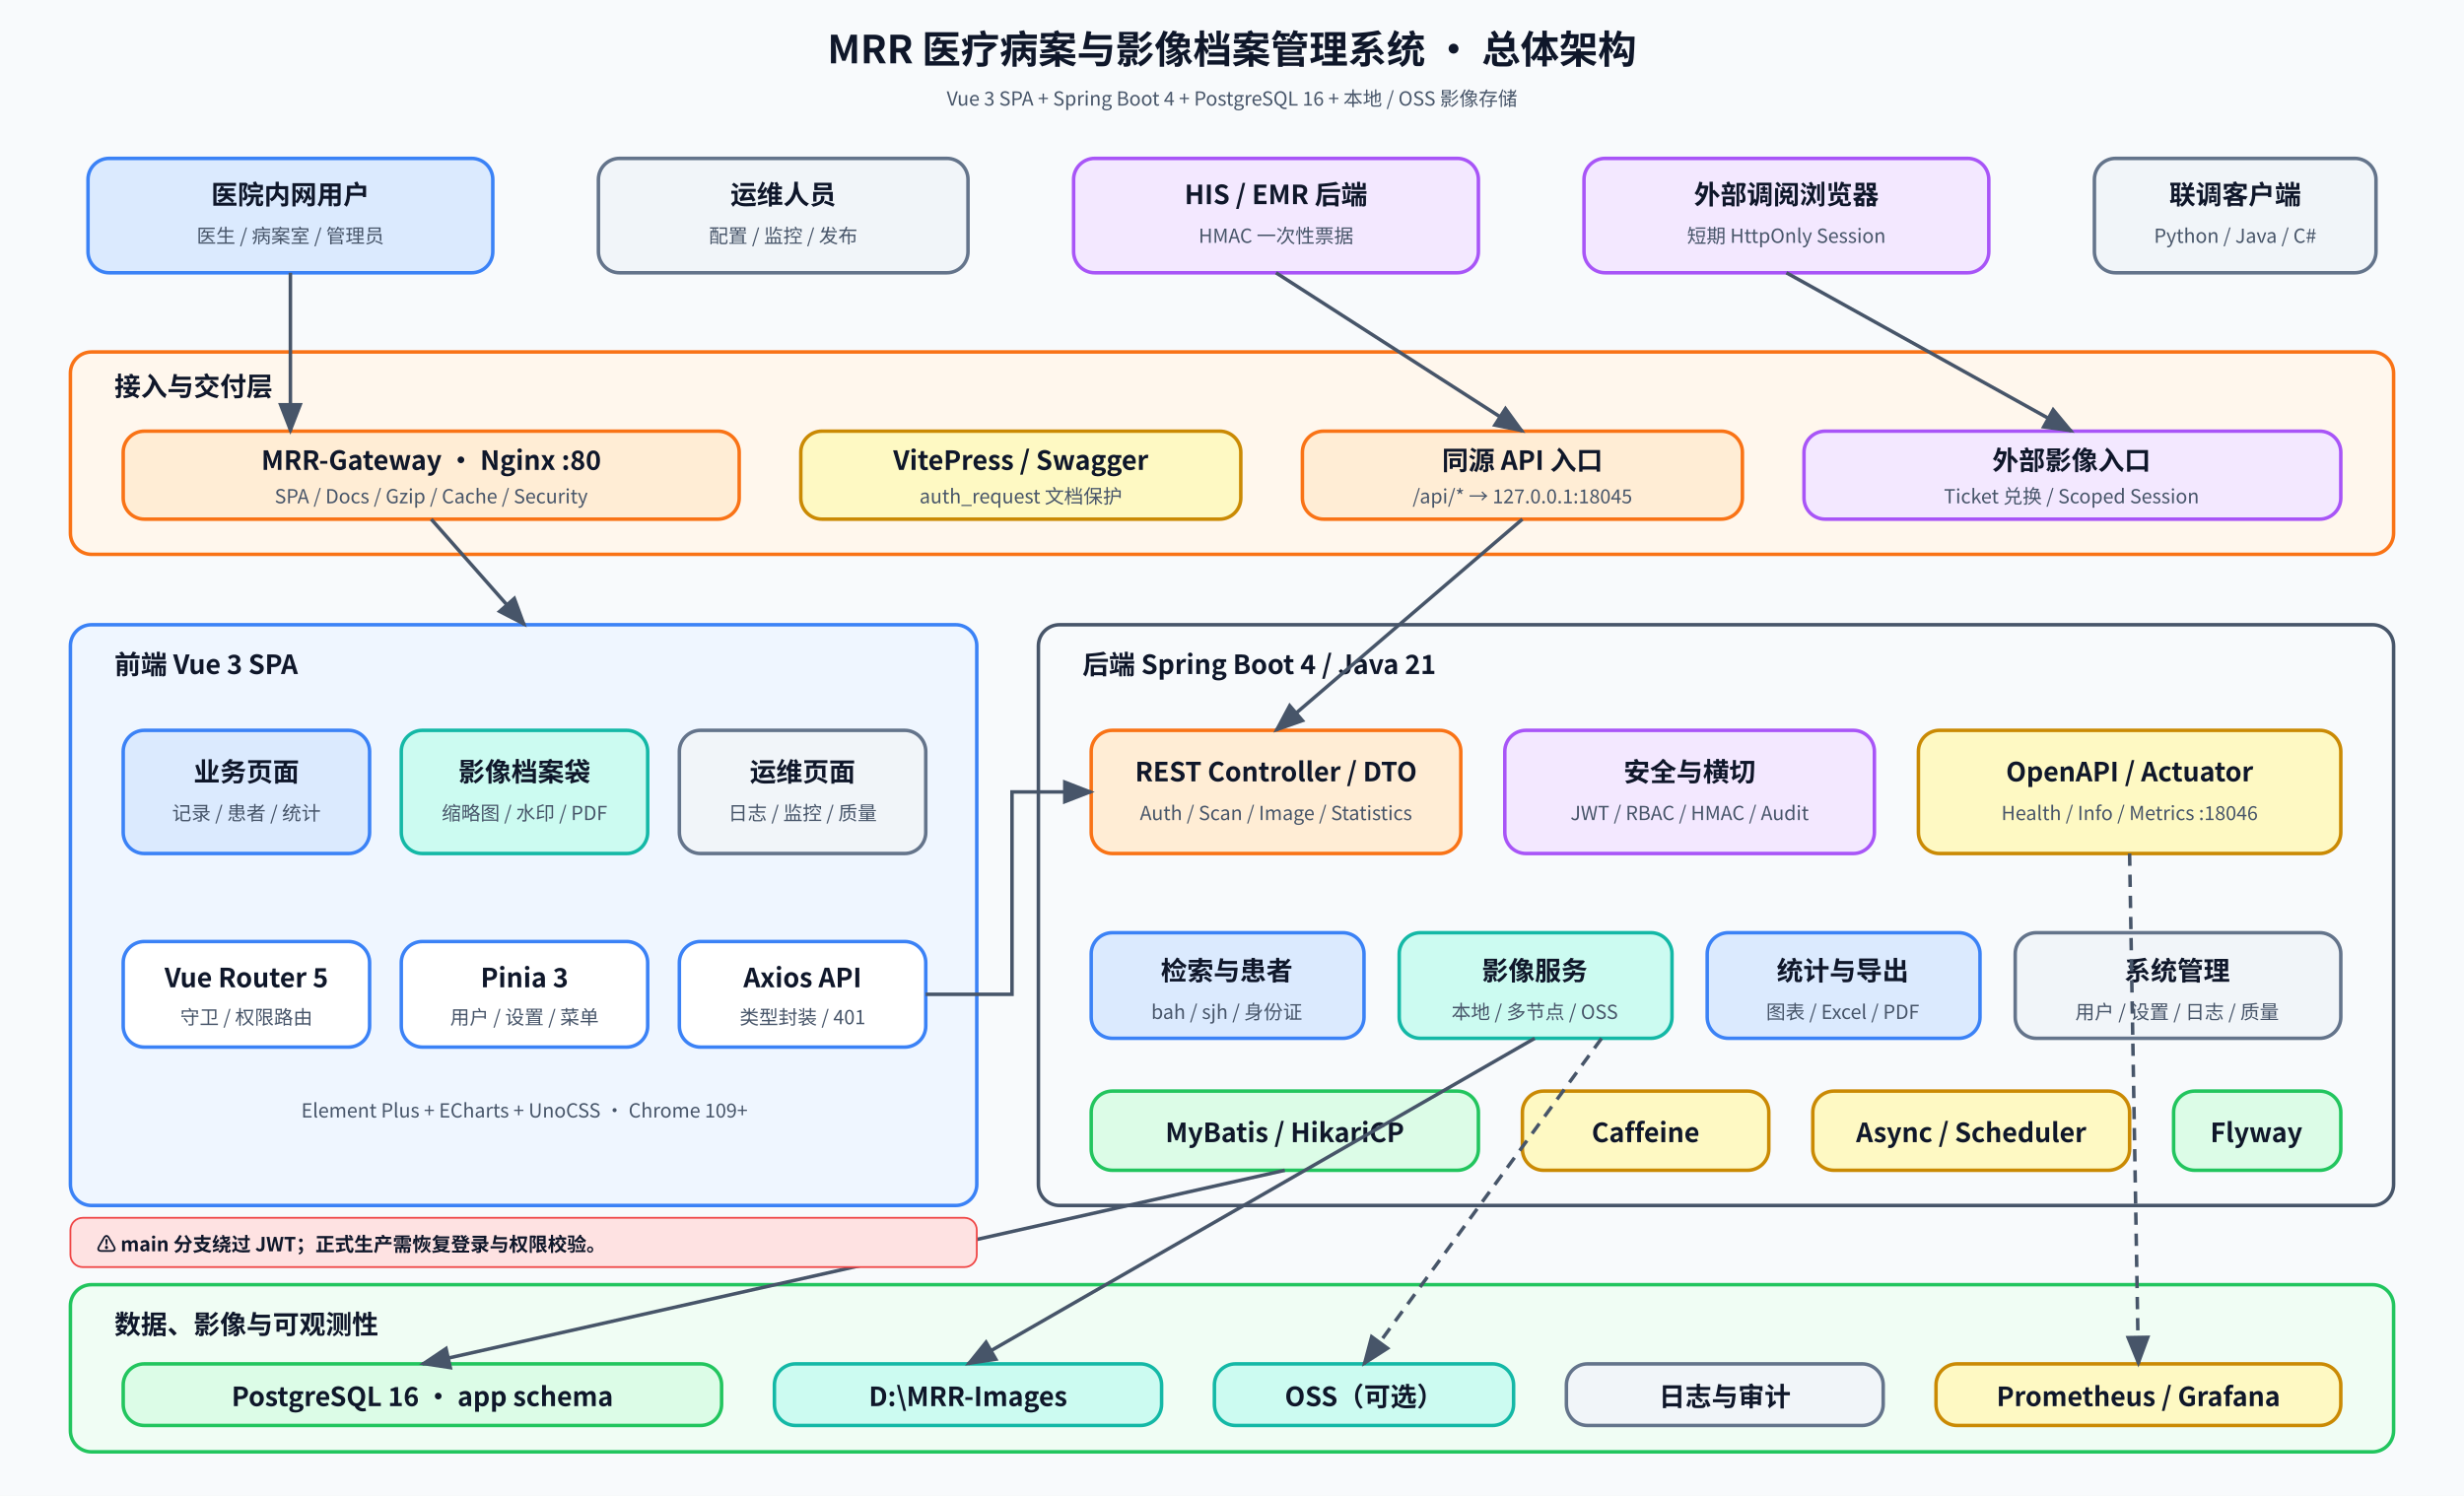
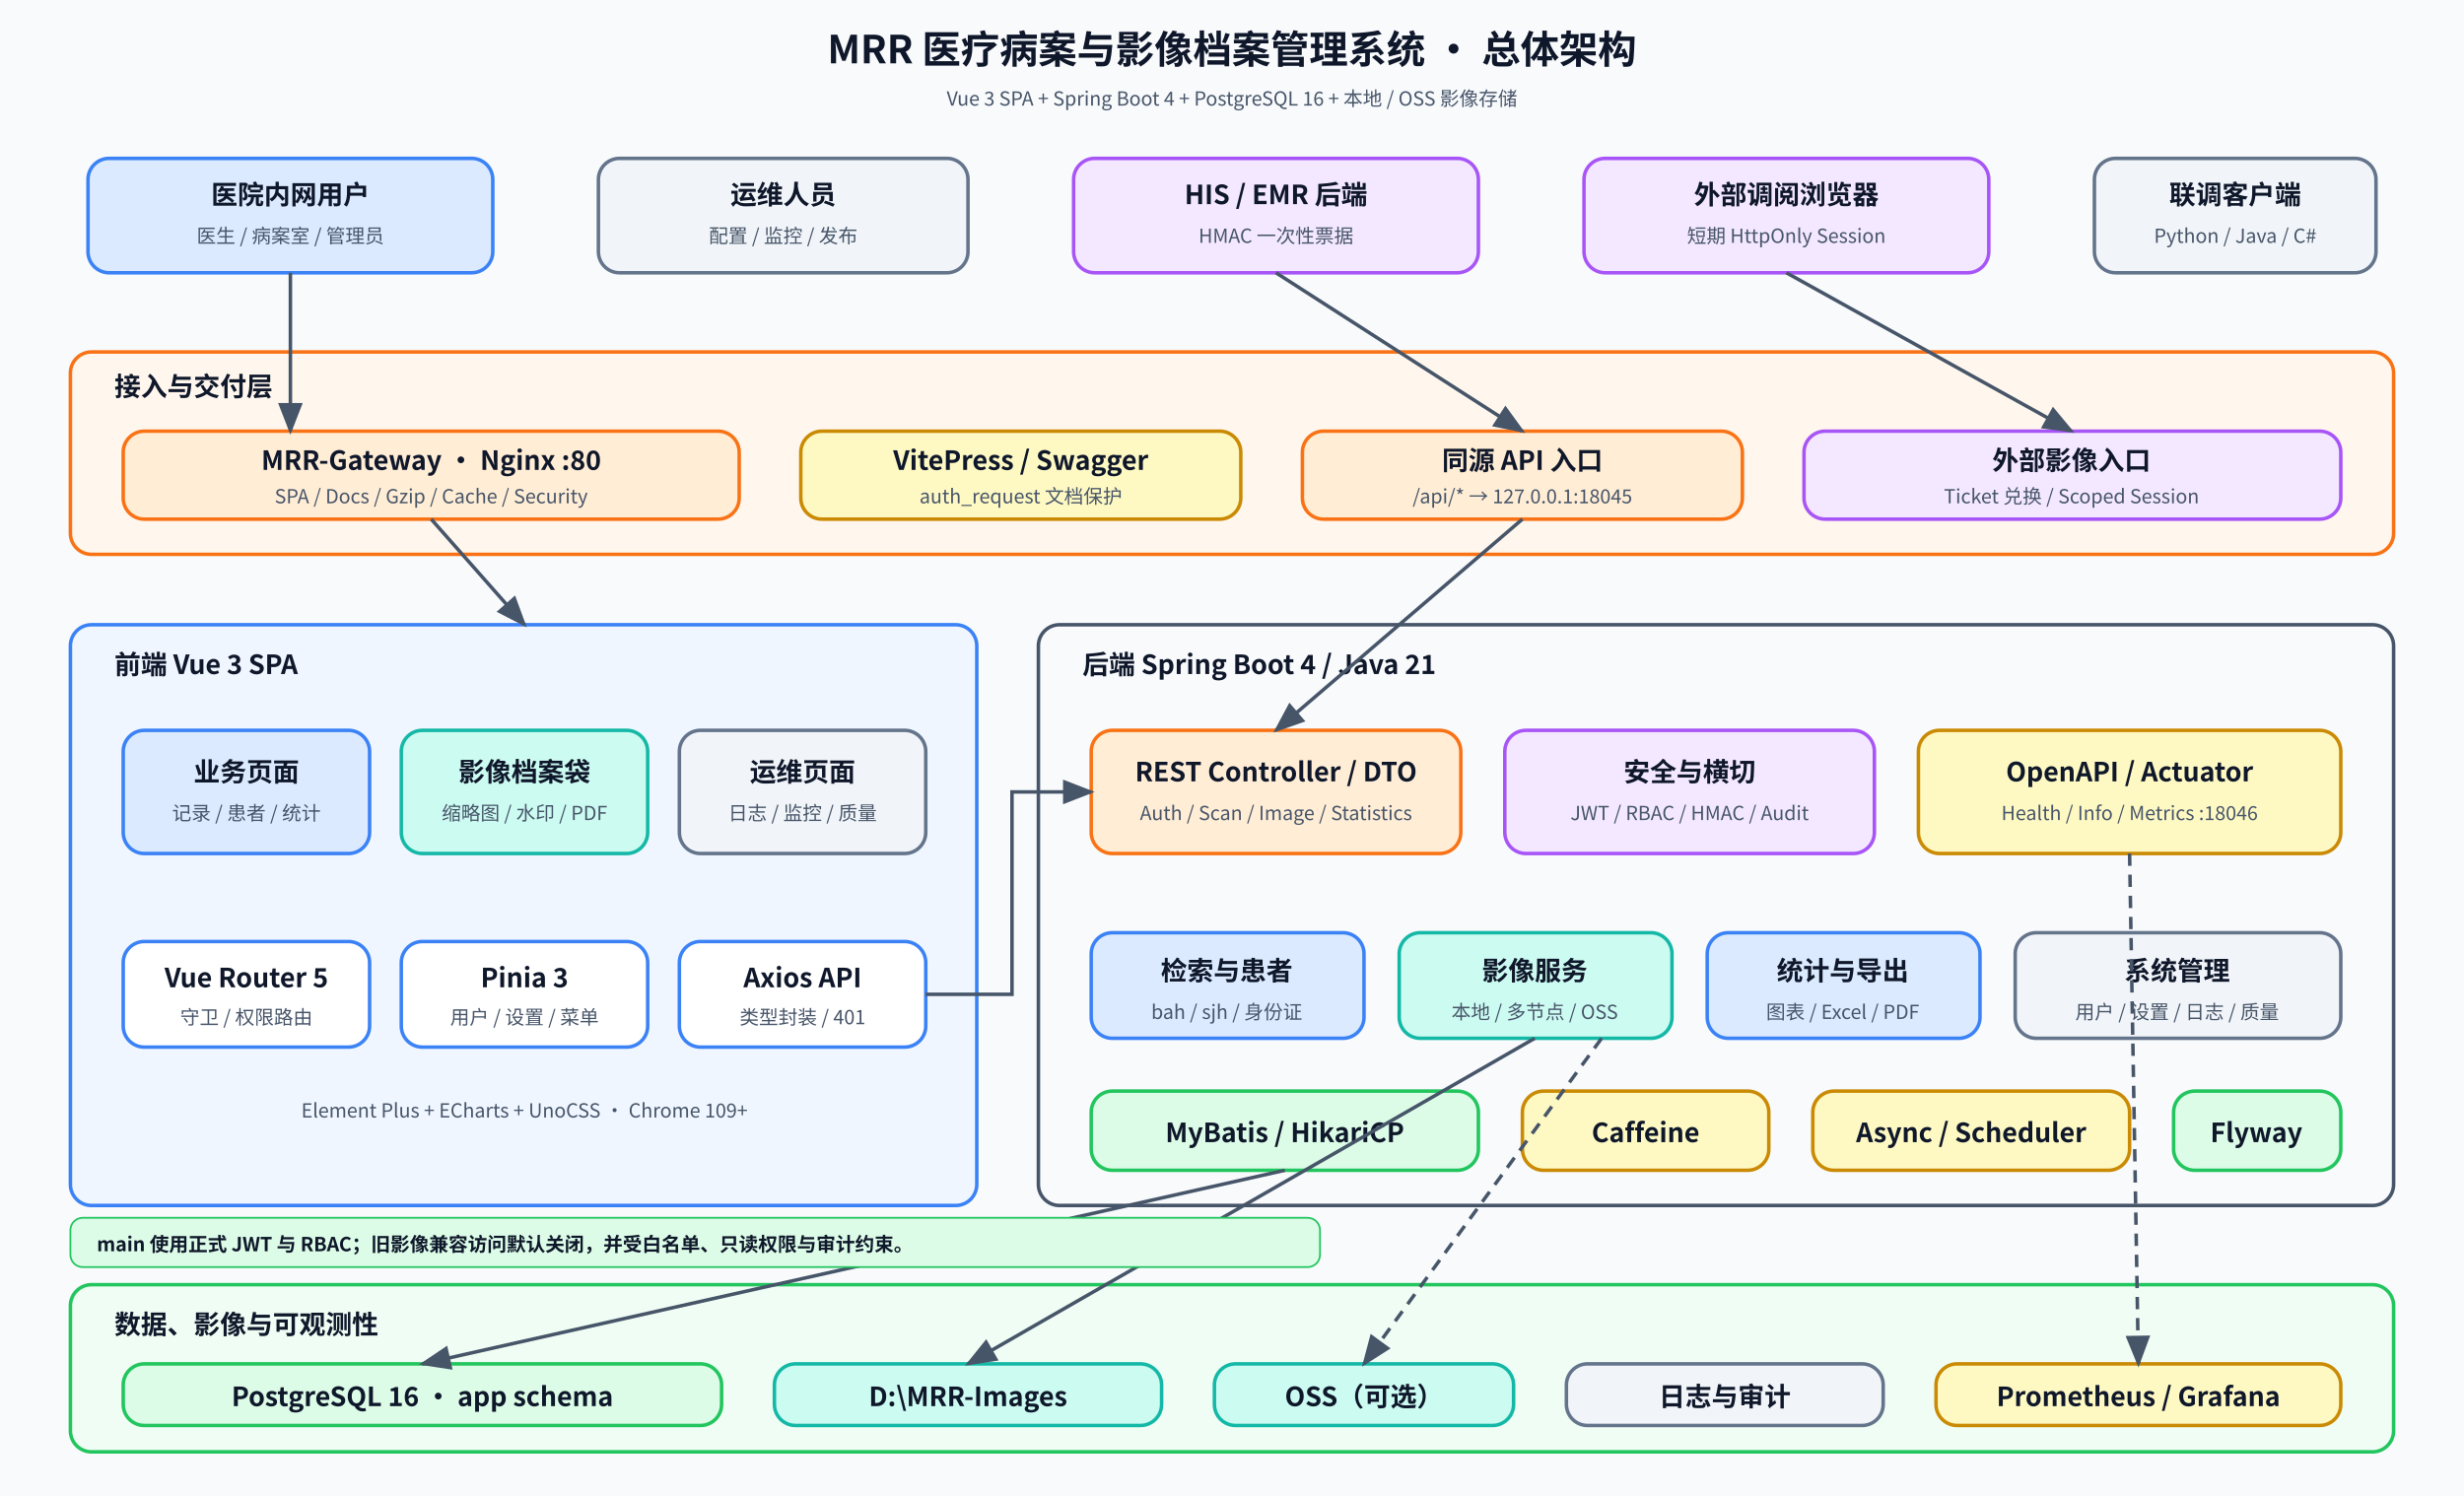
<svg xmlns="http://www.w3.org/2000/svg" width="1400" height="850" viewBox="0 0 1400 850">
  <defs>
    <marker id="a" markerWidth="9" markerHeight="7" refX="8" refY="3.5" orient="auto">
      <path d="M0 0L9 3.5 0 7Z" fill="#475569" />
    </marker>
    <style>text{font-family:"Noto Sans CJK SC","Microsoft YaHei",sans-serif;fill:#0f172a}.t{font-size:22px;font-weight:700}.h{font-size:15px;font-weight:700}.s{font-size:11px;fill:#475569}.e{stroke:#475569;stroke-width:2;fill:none;marker-end:url(#a)}.d{stroke-dasharray:7 5}.b{rx:12;stroke-width:2}</style>
  </defs>
  <rect width="1400" height="850" fill="#f8fafc" />
  <text class="t" x="700" y="36" text-anchor="middle">MRR 医疗病案与影像档案管理系统 · 总体架构</text>
  <text class="s" x="700" y="60" text-anchor="middle">Vue 3 SPA + Spring Boot 4 + PostgreSQL 16 + 本地 / OSS 影像存储</text>
  <g>
    <rect class="b" x="50" y="90" width="230" height="65" fill="#dbeafe" stroke="#3b82f6" />
    <text class="h" x="165" y="116" text-anchor="middle">医院内网用户</text>
    <text class="s" x="165" y="138" text-anchor="middle">医生 / 病案室 / 管理员</text>
  </g>
  <g>
    <rect class="b" x="340" y="90" width="210" height="65" fill="#f1f5f9" stroke="#64748b" />
    <text class="h" x="445" y="116" text-anchor="middle">运维人员</text>
    <text class="s" x="445" y="138" text-anchor="middle">配置 / 监控 / 发布</text>
  </g>
  <g>
    <rect class="b" x="610" y="90" width="230" height="65" fill="#f3e8ff" stroke="#a855f7" />
    <text class="h" x="725" y="116" text-anchor="middle">HIS / EMR 后端</text>
    <text class="s" x="725" y="138" text-anchor="middle">HMAC 一次性票据</text>
  </g>
  <g>
    <rect class="b" x="900" y="90" width="230" height="65" fill="#f3e8ff" stroke="#a855f7" />
    <text class="h" x="1015" y="116" text-anchor="middle">外部调阅浏览器</text>
    <text class="s" x="1015" y="138" text-anchor="middle">短期 HttpOnly Session</text>
  </g>
  <g>
    <rect class="b" x="1190" y="90" width="160" height="65" fill="#f1f5f9" stroke="#64748b" />
    <text class="h" x="1270" y="116" text-anchor="middle">联调客户端</text>
    <text class="s" x="1270" y="138" text-anchor="middle">Python / Java / C#</text>
  </g>
  <rect class="b" x="40" y="200" width="1320" height="115" fill="#fff7ed" stroke="#f97316" />
  <text class="h" x="65" y="225">接入与交付层</text>
  <g>
    <rect class="b" x="70" y="245" width="350" height="50" fill="#ffedd5" stroke="#f97316" />
    <text class="h" x="245" y="267" text-anchor="middle">MRR-Gateway · Nginx :80</text>
    <text class="s" x="245" y="286" text-anchor="middle">SPA / Docs / Gzip / Cache / Security</text>
  </g>
  <g>
    <rect class="b" x="455" y="245" width="250" height="50" fill="#fef9c3" stroke="#ca8a04" />
    <text class="h" x="580" y="267" text-anchor="middle">VitePress / Swagger</text>
    <text class="s" x="580" y="286" text-anchor="middle">auth_request 文档保护</text>
  </g>
  <g>
    <rect class="b" x="740" y="245" width="250" height="50" fill="#ffedd5" stroke="#f97316" />
    <text class="h" x="865" y="267" text-anchor="middle">同源 API 入口</text>
    <text class="s" x="865" y="286" text-anchor="middle">/api/* → 127.0.0.1:18045</text>
  </g>
  <g>
    <rect class="b" x="1025" y="245" width="305" height="50" fill="#f3e8ff" stroke="#a855f7" />
    <text class="h" x="1177" y="267" text-anchor="middle">外部影像入口</text>
    <text class="s" x="1177" y="286" text-anchor="middle">Ticket 兑换 / Scoped Session</text>
  </g>
  <rect class="b" x="40" y="355" width="515" height="330" fill="#eff6ff" stroke="#3b82f6" />
  <text class="h" x="65" y="383">前端 Vue 3 SPA</text>
  <g>
    <rect class="b" x="70" y="415" width="140" height="70" fill="#dbeafe" stroke="#3b82f6" />
    <text class="h" x="140" y="444" text-anchor="middle">业务页面</text>
    <text class="s" x="140" y="466" text-anchor="middle">记录 / 患者 / 统计</text>
  </g>
  <g>
    <rect class="b" x="228" y="415" width="140" height="70" fill="#ccfbf1" stroke="#14b8a6" />
    <text class="h" x="298" y="444" text-anchor="middle">影像档案袋</text>
    <text class="s" x="298" y="466" text-anchor="middle">缩略图 / 水印 / PDF</text>
  </g>
  <g>
    <rect class="b" x="386" y="415" width="140" height="70" fill="#f1f5f9" stroke="#64748b" />
    <text class="h" x="456" y="444" text-anchor="middle">运维页面</text>
    <text class="s" x="456" y="466" text-anchor="middle">日志 / 监控 / 质量</text>
  </g>
  <g>
    <rect class="b" x="70" y="535" width="140" height="60" fill="#fff" stroke="#3b82f6" />
    <text class="h" x="140" y="561" text-anchor="middle">Vue Router 5</text>
    <text class="s" x="140" y="582" text-anchor="middle">守卫 / 权限路由</text>
  </g>
  <g>
    <rect class="b" x="228" y="535" width="140" height="60" fill="#fff" stroke="#3b82f6" />
    <text class="h" x="298" y="561" text-anchor="middle">Pinia 3</text>
    <text class="s" x="298" y="582" text-anchor="middle">用户 / 设置 / 菜单</text>
  </g>
  <g>
    <rect class="b" x="386" y="535" width="140" height="60" fill="#fff" stroke="#3b82f6" />
    <text class="h" x="456" y="561" text-anchor="middle">Axios API</text>
    <text class="s" x="456" y="582" text-anchor="middle">类型封装 / 401</text>
  </g>
  <text class="s" x="298" y="635" text-anchor="middle">Element Plus + ECharts + UnoCSS · Chrome 109+</text>
  <rect class="b" x="590" y="355" width="770" height="330" fill="#f8fafc" stroke="#475569" />
  <text class="h" x="615" y="383">后端 Spring Boot 4 / Java 21</text>
  <g>
    <rect class="b" x="620" y="415" width="210" height="70" fill="#ffedd5" stroke="#f97316" />
    <text class="h" x="725" y="444" text-anchor="middle">REST Controller / DTO</text>
    <text class="s" x="725" y="466" text-anchor="middle">Auth / Scan / Image / Statistics</text>
  </g>
  <g>
    <rect class="b" x="855" y="415" width="210" height="70" fill="#f3e8ff" stroke="#a855f7" />
    <text class="h" x="960" y="444" text-anchor="middle">安全与横切</text>
    <text class="s" x="960" y="466" text-anchor="middle">JWT / RBAC / HMAC / Audit</text>
  </g>
  <g>
    <rect class="b" x="1090" y="415" width="240" height="70" fill="#fef9c3" stroke="#ca8a04" />
    <text class="h" x="1210" y="444" text-anchor="middle">OpenAPI / Actuator</text>
    <text class="s" x="1210" y="466" text-anchor="middle">Health / Info / Metrics :18046</text>
  </g>
  <g>
    <rect class="b" x="620" y="530" width="155" height="60" fill="#dbeafe" stroke="#3b82f6" />
    <text class="h" x="697" y="557" text-anchor="middle">检索与患者</text>
    <text class="s" x="697" y="579" text-anchor="middle">bah / sjh / 身份证</text>
  </g>
  <g>
    <rect class="b" x="795" y="530" width="155" height="60" fill="#ccfbf1" stroke="#14b8a6" />
    <text class="h" x="872" y="557" text-anchor="middle">影像服务</text>
    <text class="s" x="872" y="579" text-anchor="middle">本地 / 多节点 / OSS</text>
  </g>
  <g>
    <rect class="b" x="970" y="530" width="155" height="60" fill="#dbeafe" stroke="#3b82f6" />
    <text class="h" x="1047" y="557" text-anchor="middle">统计与导出</text>
    <text class="s" x="1047" y="579" text-anchor="middle">图表 / Excel / PDF</text>
  </g>
  <g>
    <rect class="b" x="1145" y="530" width="185" height="60" fill="#f1f5f9" stroke="#64748b" />
    <text class="h" x="1237" y="557" text-anchor="middle">系统管理</text>
    <text class="s" x="1237" y="579" text-anchor="middle">用户 / 设置 / 日志 / 质量</text>
  </g>
  <g>
    <rect class="b" x="620" y="620" width="220" height="45" fill="#dcfce7" stroke="#22c55e" />
    <text class="h" x="730" y="649" text-anchor="middle">MyBatis / HikariCP</text>
  </g>
  <g>
    <rect class="b" x="865" y="620" width="140" height="45" fill="#fef9c3" stroke="#ca8a04" />
    <text class="h" x="935" y="649" text-anchor="middle">Caffeine</text>
  </g>
  <g>
    <rect class="b" x="1030" y="620" width="180" height="45" fill="#fef9c3" stroke="#ca8a04" />
    <text class="h" x="1120" y="649" text-anchor="middle">Async / Scheduler</text>
  </g>
  <g>
    <rect class="b" x="1235" y="620" width="95" height="45" fill="#dcfce7" stroke="#22c55e" />
    <text class="h" x="1282" y="649" text-anchor="middle">Flyway</text>
  </g>
  <rect class="b" x="40" y="730" width="1320" height="95" fill="#f0fdf4" stroke="#22c55e" />
  <text class="h" x="65" y="758">数据、影像与可观测性</text>
  <g>
    <rect class="b" x="70" y="775" width="340" height="35" fill="#dcfce7" stroke="#22c55e" />
    <text class="h" x="240" y="799" text-anchor="middle">PostgreSQL 16 · app schema</text>
  </g>
  <g>
    <rect class="b" x="440" y="775" width="220" height="35" fill="#ccfbf1" stroke="#14b8a6" />
    <text class="h" x="550" y="799" text-anchor="middle">D:\MRR-Images</text>
  </g>
  <g>
    <rect class="b" x="690" y="775" width="170" height="35" fill="#ccfbf1" stroke="#14b8a6" />
    <text class="h" x="775" y="799" text-anchor="middle">OSS（可选）</text>
  </g>
  <g>
    <rect class="b" x="890" y="775" width="180" height="35" fill="#f1f5f9" stroke="#64748b" />
    <text class="h" x="980" y="799" text-anchor="middle">日志与审计</text>
  </g>
  <g>
    <rect class="b" x="1100" y="775" width="230" height="35" fill="#fef9c3" stroke="#ca8a04" />
    <text class="h" x="1215" y="799" text-anchor="middle">Prometheus / Grafana</text>
  </g>
  <path class="e" d="M165 155V245" />
  <path class="e" d="M725 155L865 245" />
  <path class="e" d="M1015 155L1177 245" />
  <path class="e" d="M245 295L298 355" />
  <path class="e" d="M865 295L725 415" />
  <path class="e" d="M526 565H575V450H620" />
  <path class="e" d="M730 665L240 775" />
  <path class="e" d="M872 590L550 775" />
  <path class="e d" d="M910 590L775 775" />
  <path class="e d" d="M1210 485L1215 775" />
-   <rect x="40" y="692" width="515" height="28" rx="7" fill="#fee2e2" stroke="#ef4444" />
-   <text x="55" y="711" font-family="Noto Sans CJK SC,Microsoft YaHei,sans-serif" font-size="11" font-weight="700" fill="#991b1b">⚠ main 分支绕过 JWT；正式生产需恢复登录与权限校验。</text>
+   <rect x="40" y="692" width="710" height="28" rx="7" fill="#dcfce7" stroke="#22c55e" />
+   <text x="55" y="711" font-family="Noto Sans CJK SC,Microsoft YaHei,sans-serif" font-size="11" font-weight="700" fill="#166534">main 使用正式 JWT 与 RBAC；旧影像兼容访问默认关闭，并受白名单、只读权限与审计约束。</text>
</svg>
